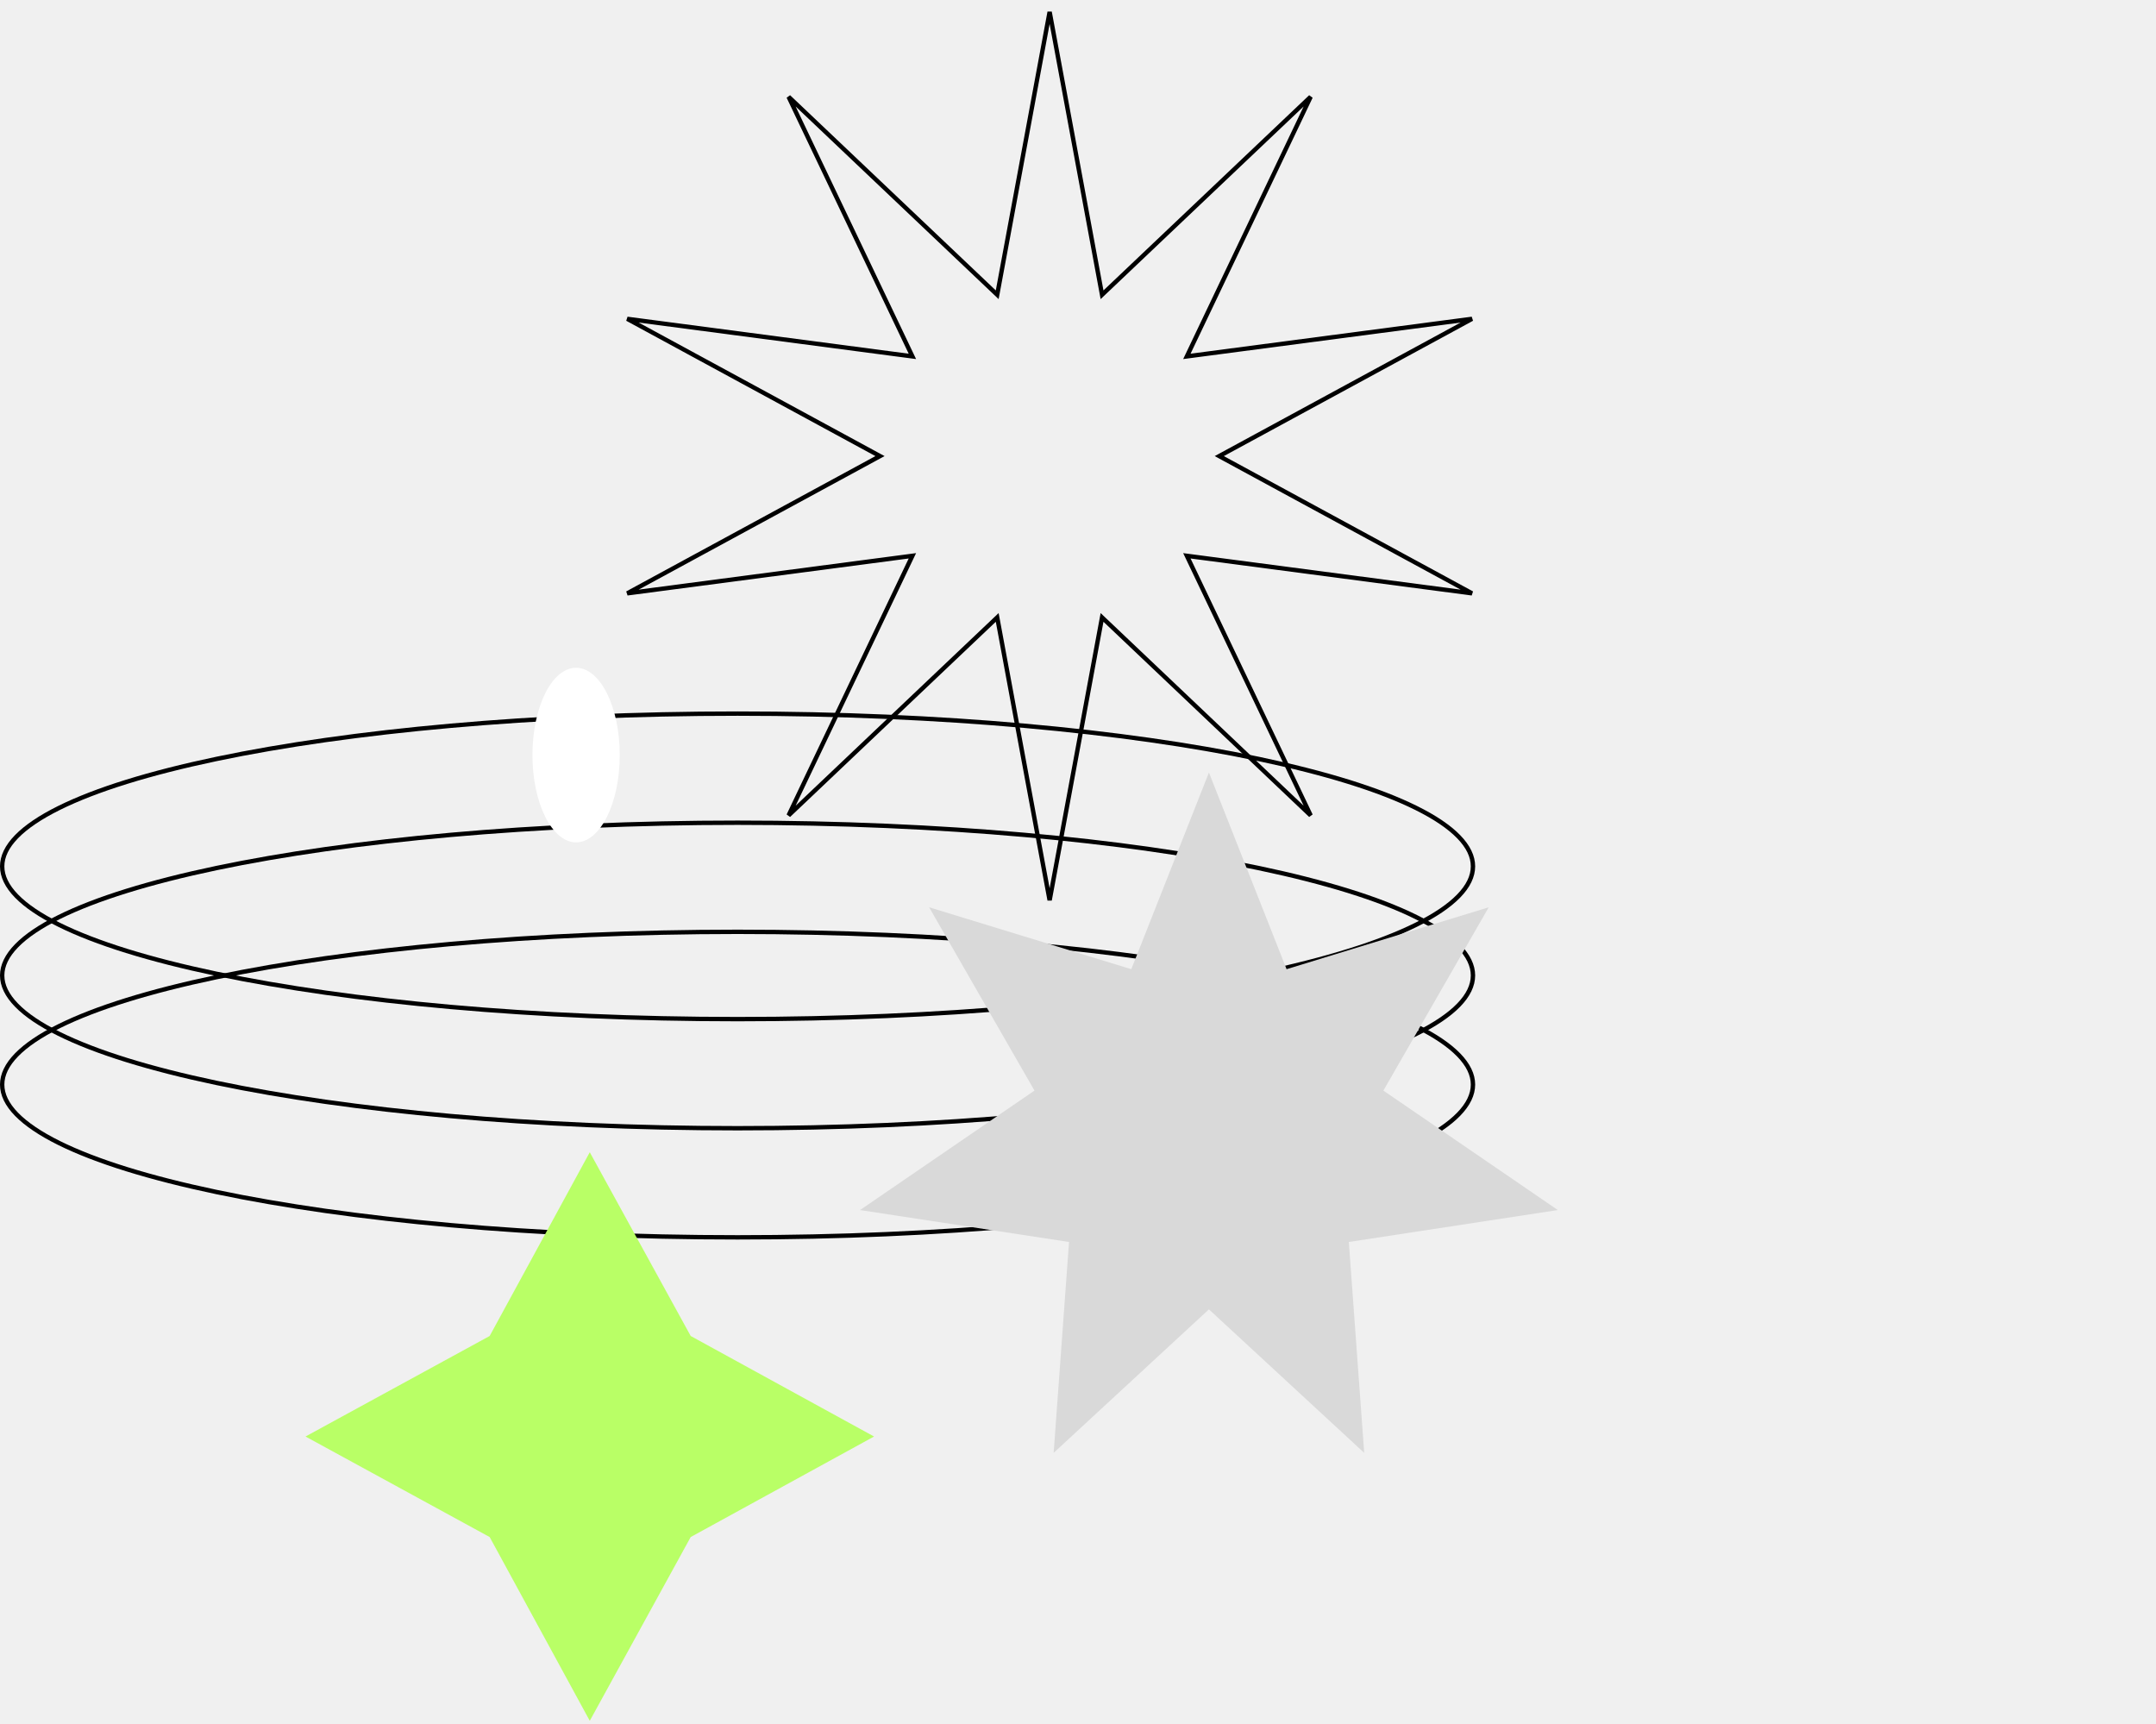
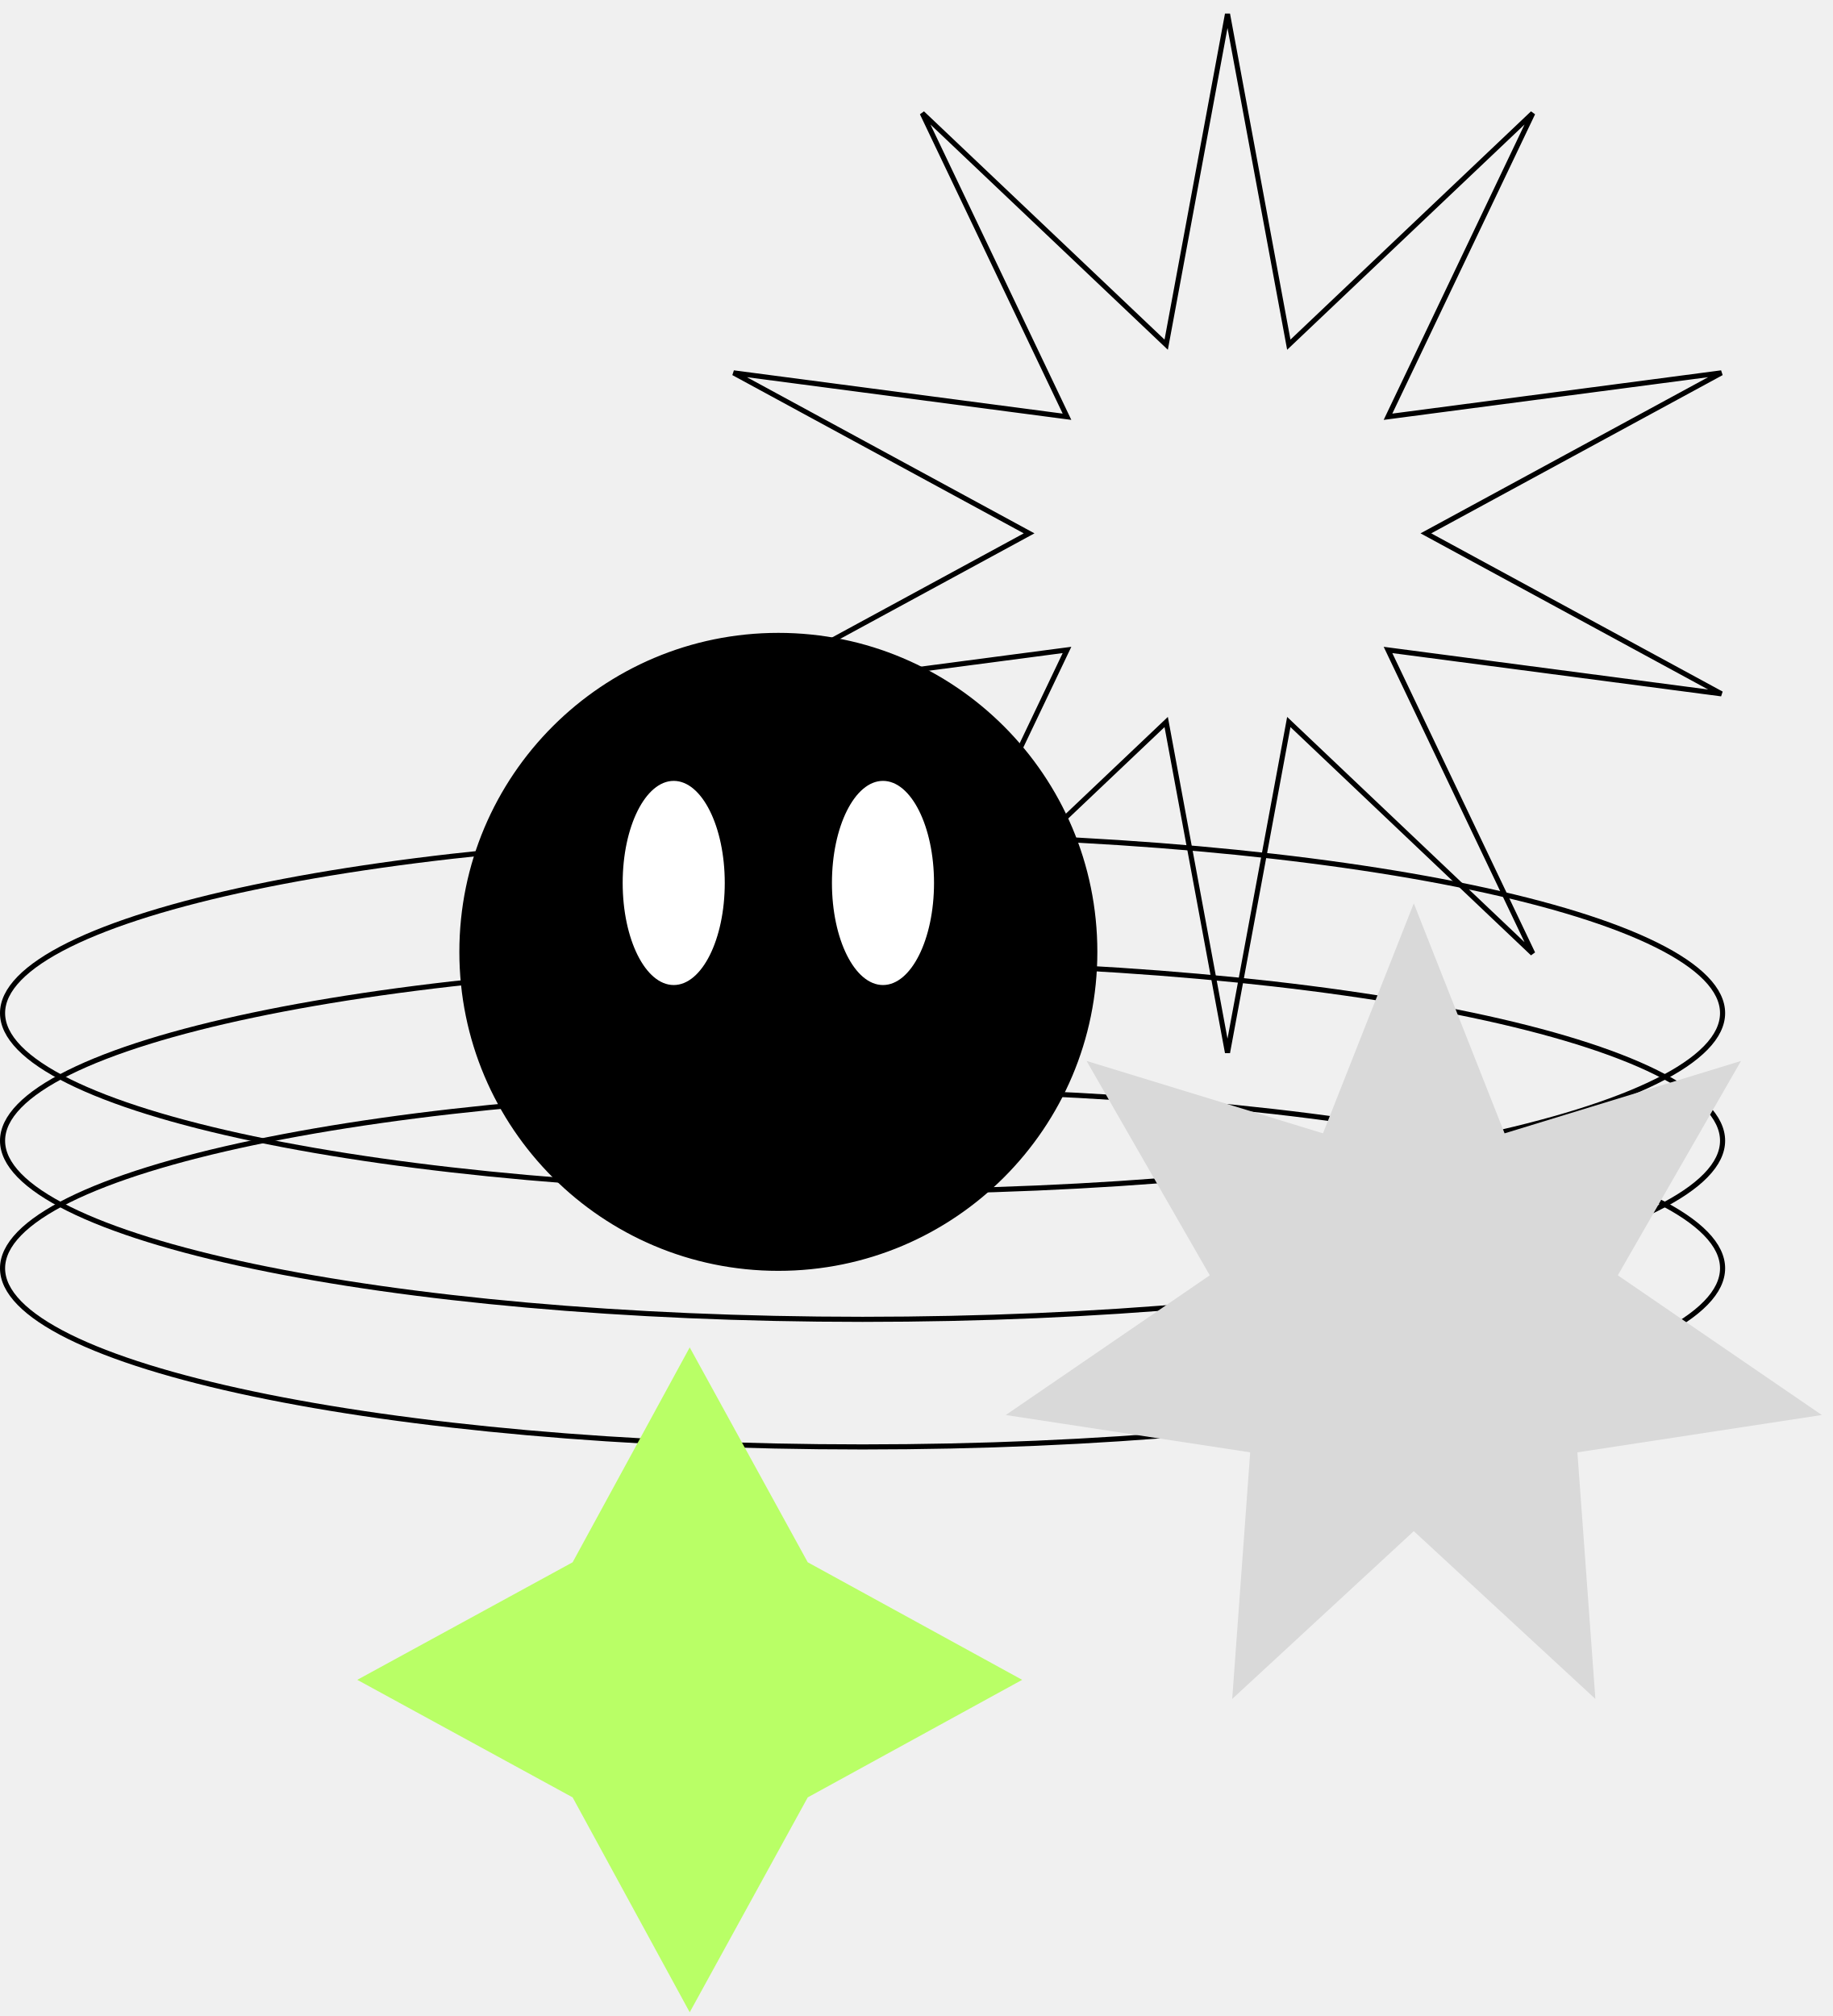
- <svg xmlns="http://www.w3.org/2000/svg" width="494" height="395" viewBox="0 0 494 395" fill="none">
+ <svg xmlns="http://www.w3.org/2000/svg" width="359" height="395" viewBox="0 0 359 395" fill="none">
  <path d="M337.5 198.5C337.5 200.778 336.403 203.052 334.208 205.306C332.012 207.561 328.746 209.76 324.497 211.87C316 216.09 303.672 219.904 288.398 223.113C257.858 229.528 215.644 233.5 169 233.5C122.356 233.5 80.142 229.528 49.602 223.113C34.328 219.904 22 216.09 13.503 211.87C9.254 209.76 5.988 207.561 3.792 205.306C1.597 203.052 0.5 200.778 0.5 198.5C0.5 196.222 1.597 193.948 3.792 191.694C5.988 189.439 9.254 187.24 13.503 185.13C22 180.91 34.328 177.096 49.602 173.887C80.142 167.472 122.356 163.5 169 163.5C215.644 163.5 257.858 167.472 288.398 173.887C303.672 177.096 316 180.91 324.497 185.13C328.746 187.24 332.012 189.439 334.208 191.694C336.403 193.948 337.5 196.222 337.5 198.5Z" stroke="black" />
  <path d="M337.5 223.5C337.5 225.778 336.403 228.052 334.208 230.306C332.012 232.561 328.746 234.76 324.497 236.87C316 241.09 303.672 244.904 288.398 248.113C257.858 254.528 215.644 258.5 169 258.5C122.356 258.5 80.142 254.528 49.602 248.113C34.328 244.904 22 241.09 13.503 236.87C9.254 234.76 5.988 232.561 3.792 230.306C1.597 228.052 0.5 225.778 0.5 223.5C0.5 221.222 1.597 218.948 3.792 216.694C5.988 214.439 9.254 212.24 13.503 210.13C22 205.91 34.328 202.096 49.602 198.887C80.142 192.472 122.356 188.5 169 188.5C215.644 188.5 257.858 192.472 288.398 198.887C303.672 202.096 316 205.91 324.497 210.13C328.746 212.24 332.012 214.439 334.208 216.694C336.403 218.948 337.5 221.222 337.5 223.5Z" stroke="black" />
  <path d="M337.5 248.5C337.5 250.778 336.403 253.052 334.208 255.306C332.012 257.561 328.746 259.76 324.497 261.87C316 266.09 303.672 269.904 288.398 273.113C257.858 279.528 215.644 283.5 169 283.5C122.356 283.5 80.142 279.528 49.602 273.113C34.328 269.904 22 266.09 13.503 261.87C9.254 259.76 5.988 257.561 3.792 255.306C1.597 253.052 0.5 250.778 0.5 248.5C0.5 246.222 1.597 243.948 3.792 241.694C5.988 239.439 9.254 237.24 13.503 235.13C22 230.91 34.328 227.096 49.602 223.887C80.142 217.472 122.356 213.5 169 213.5C215.644 213.5 257.858 217.472 288.398 223.887C303.672 227.096 316 230.91 324.497 235.13C328.746 237.24 332.012 239.439 334.208 241.694C336.403 243.948 337.5 246.222 337.5 248.5Z" stroke="black" />
  <path d="M252.343 66.629L252.511 67.535L253.179 66.901L300.311 22.177L272.341 80.823L271.945 81.654L272.858 81.534L337.276 73.055L280.177 104.061L279.368 104.5L280.177 104.939L337.276 135.945L272.858 127.466L271.945 127.346L272.341 128.177L300.311 186.823L253.179 142.099L252.511 141.465L252.343 142.371L240.5 206.257L228.657 142.371L228.489 141.465L227.821 142.099L180.689 186.823L208.659 128.177L209.055 127.346L208.142 127.466L143.724 135.945L200.823 104.939L201.632 104.5L200.823 104.061L143.724 73.055L208.142 81.534L209.055 81.654L208.659 80.823L180.689 22.177L227.821 66.901L228.489 67.535L228.657 66.629L240.5 2.743L252.343 66.629Z" stroke="black" />
  <path d="M277 177L294.789 222.06L341.11 207.874L316.972 249.877L356.944 277.247L309.055 284.563L312.578 332.879L277 300L241.422 332.879L244.945 284.563L197.056 277.247L237.028 249.877L212.89 207.874L259.211 222.06L277 177Z" fill="#D9D9D9" />
  <path d="M112.194 306.102L135.134 264L158.258 306.102L200.269 329.134L158.258 352.166L135.134 394.269L112.194 352.166L70 329.134L112.194 306.102Z" fill="#B9FF66" />
+   <circle cx="152.5" cy="186.5" r="62" fill="black" stroke="black" />
  <ellipse class="animated-eye" cx="132" cy="173" rx="10" ry="20" fill="white" />
-   <ellipse class="animated-eye" cx="173" cy="173" rx="10" ry="20" />
+   <ellipse class="animated-eye" cx="173" cy="173" rx="10" ry="20" fill="white" />
</svg>
